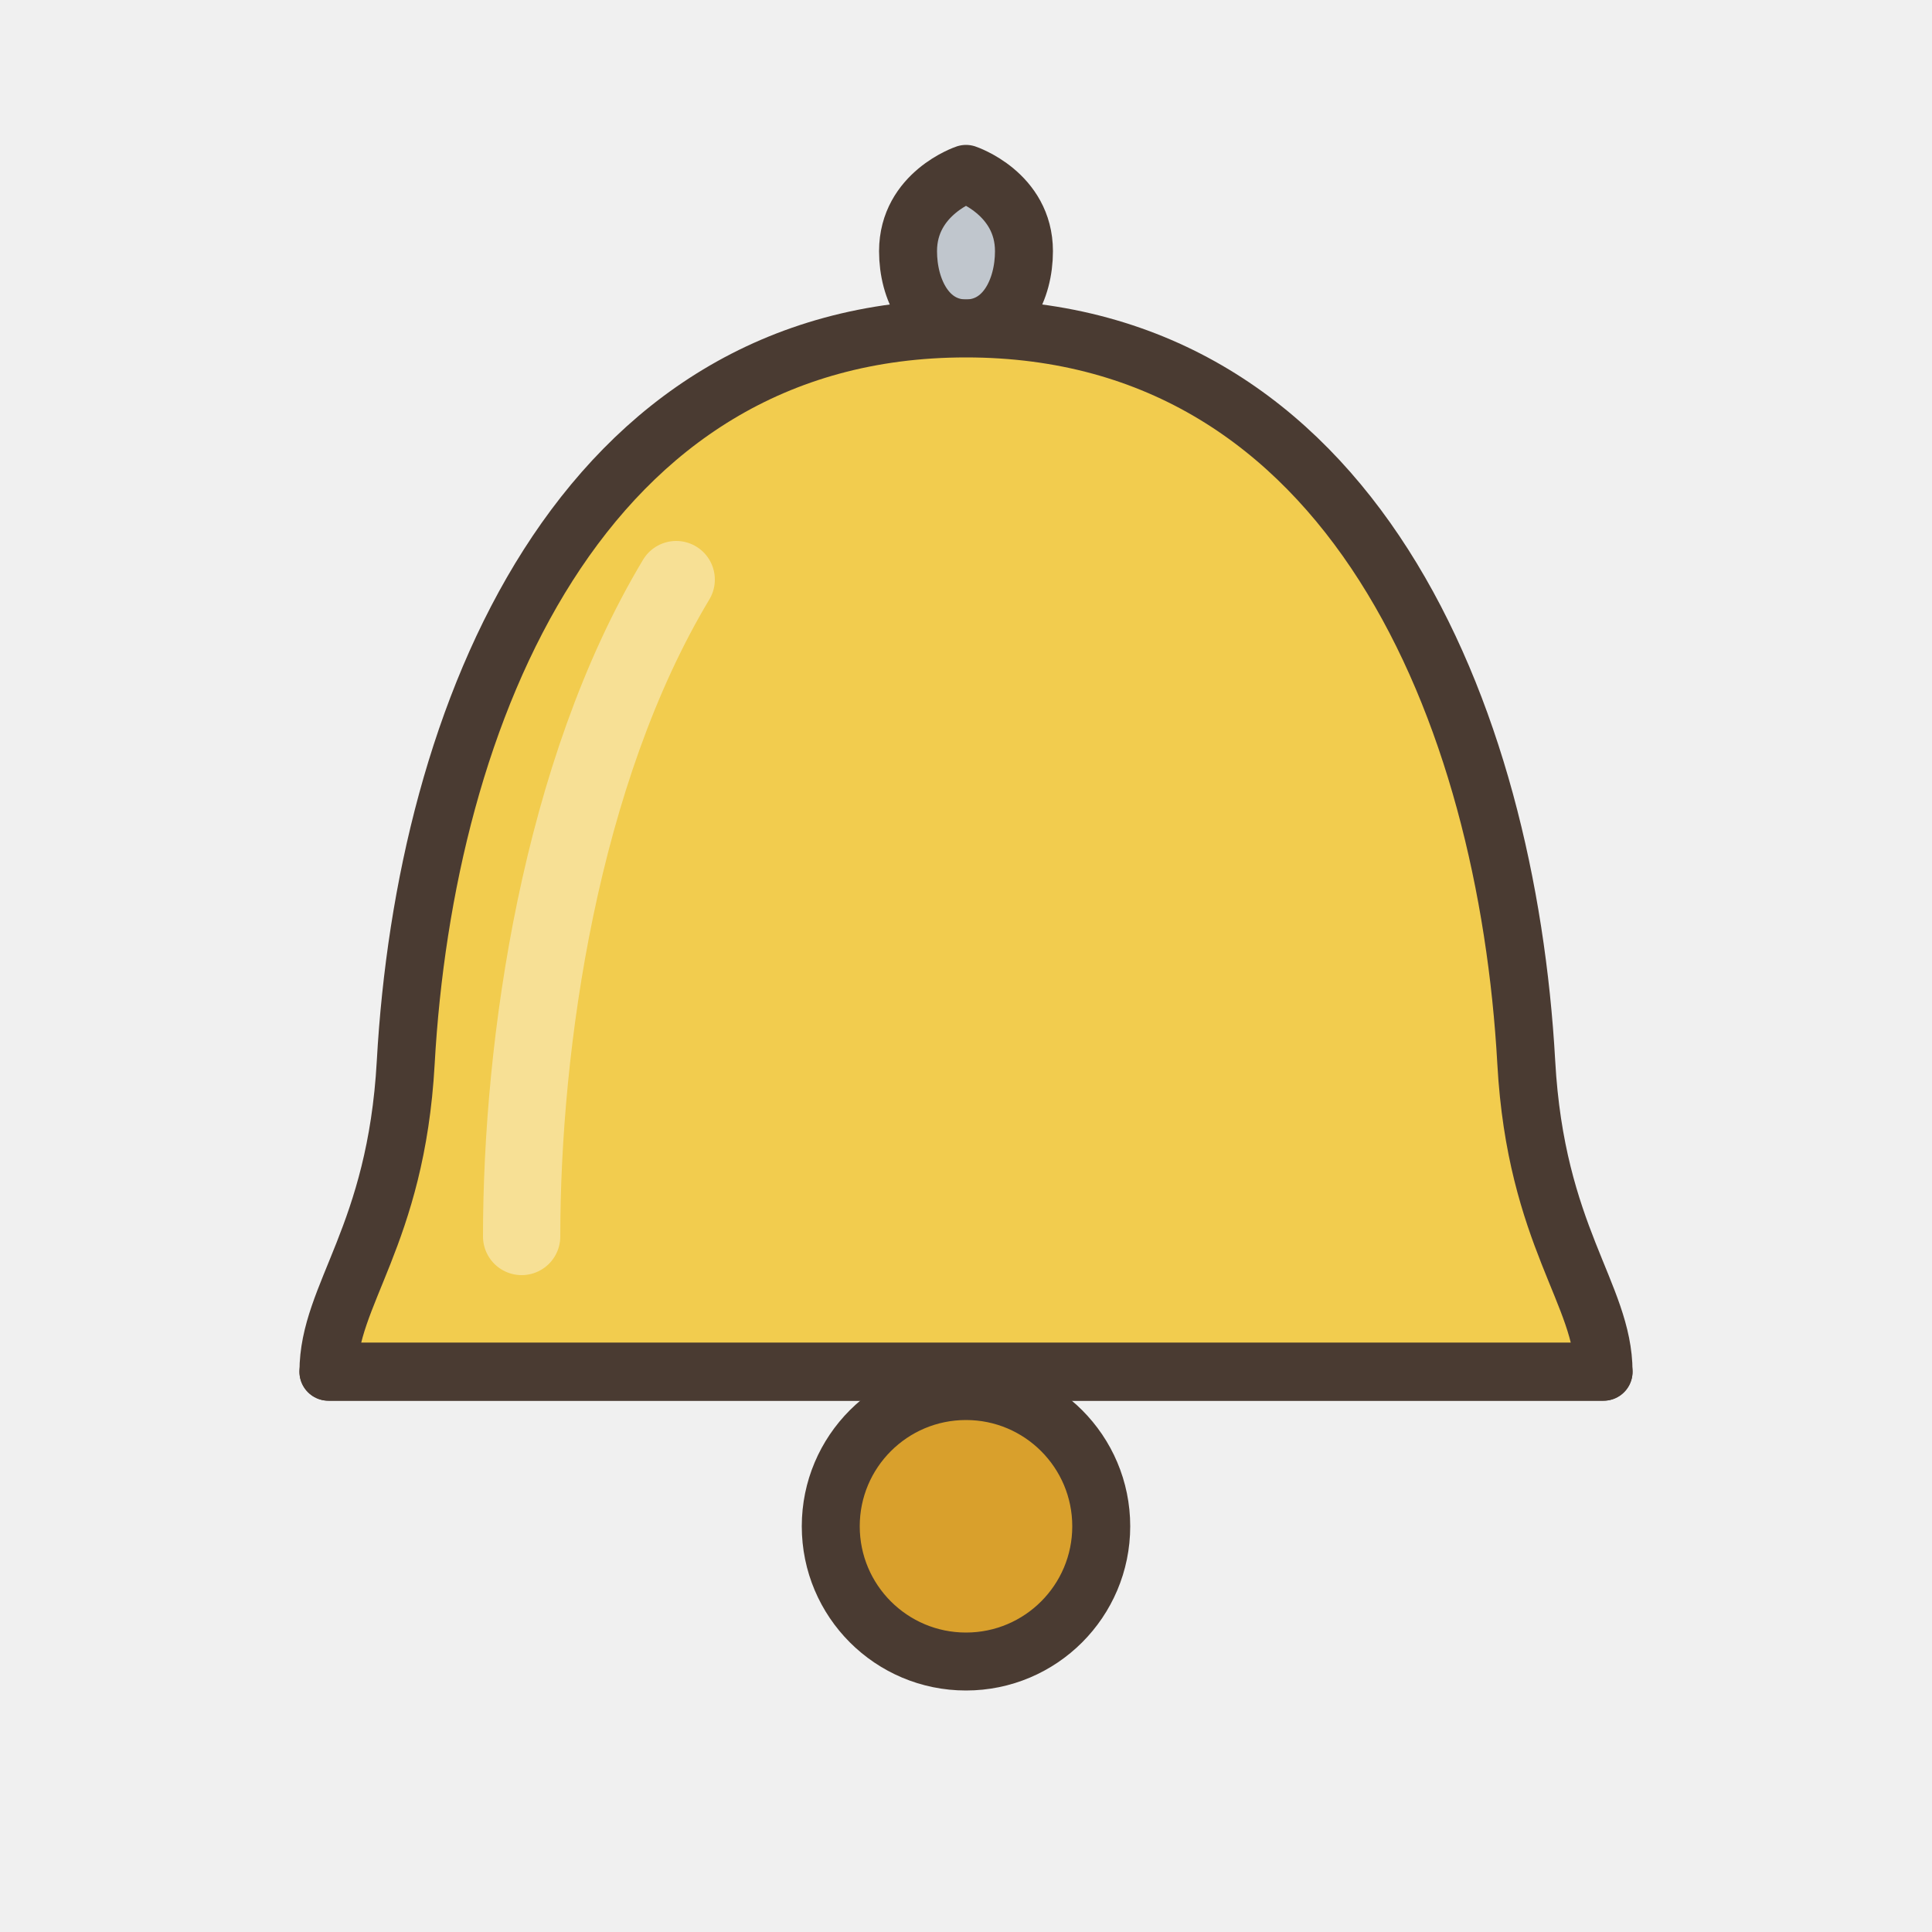
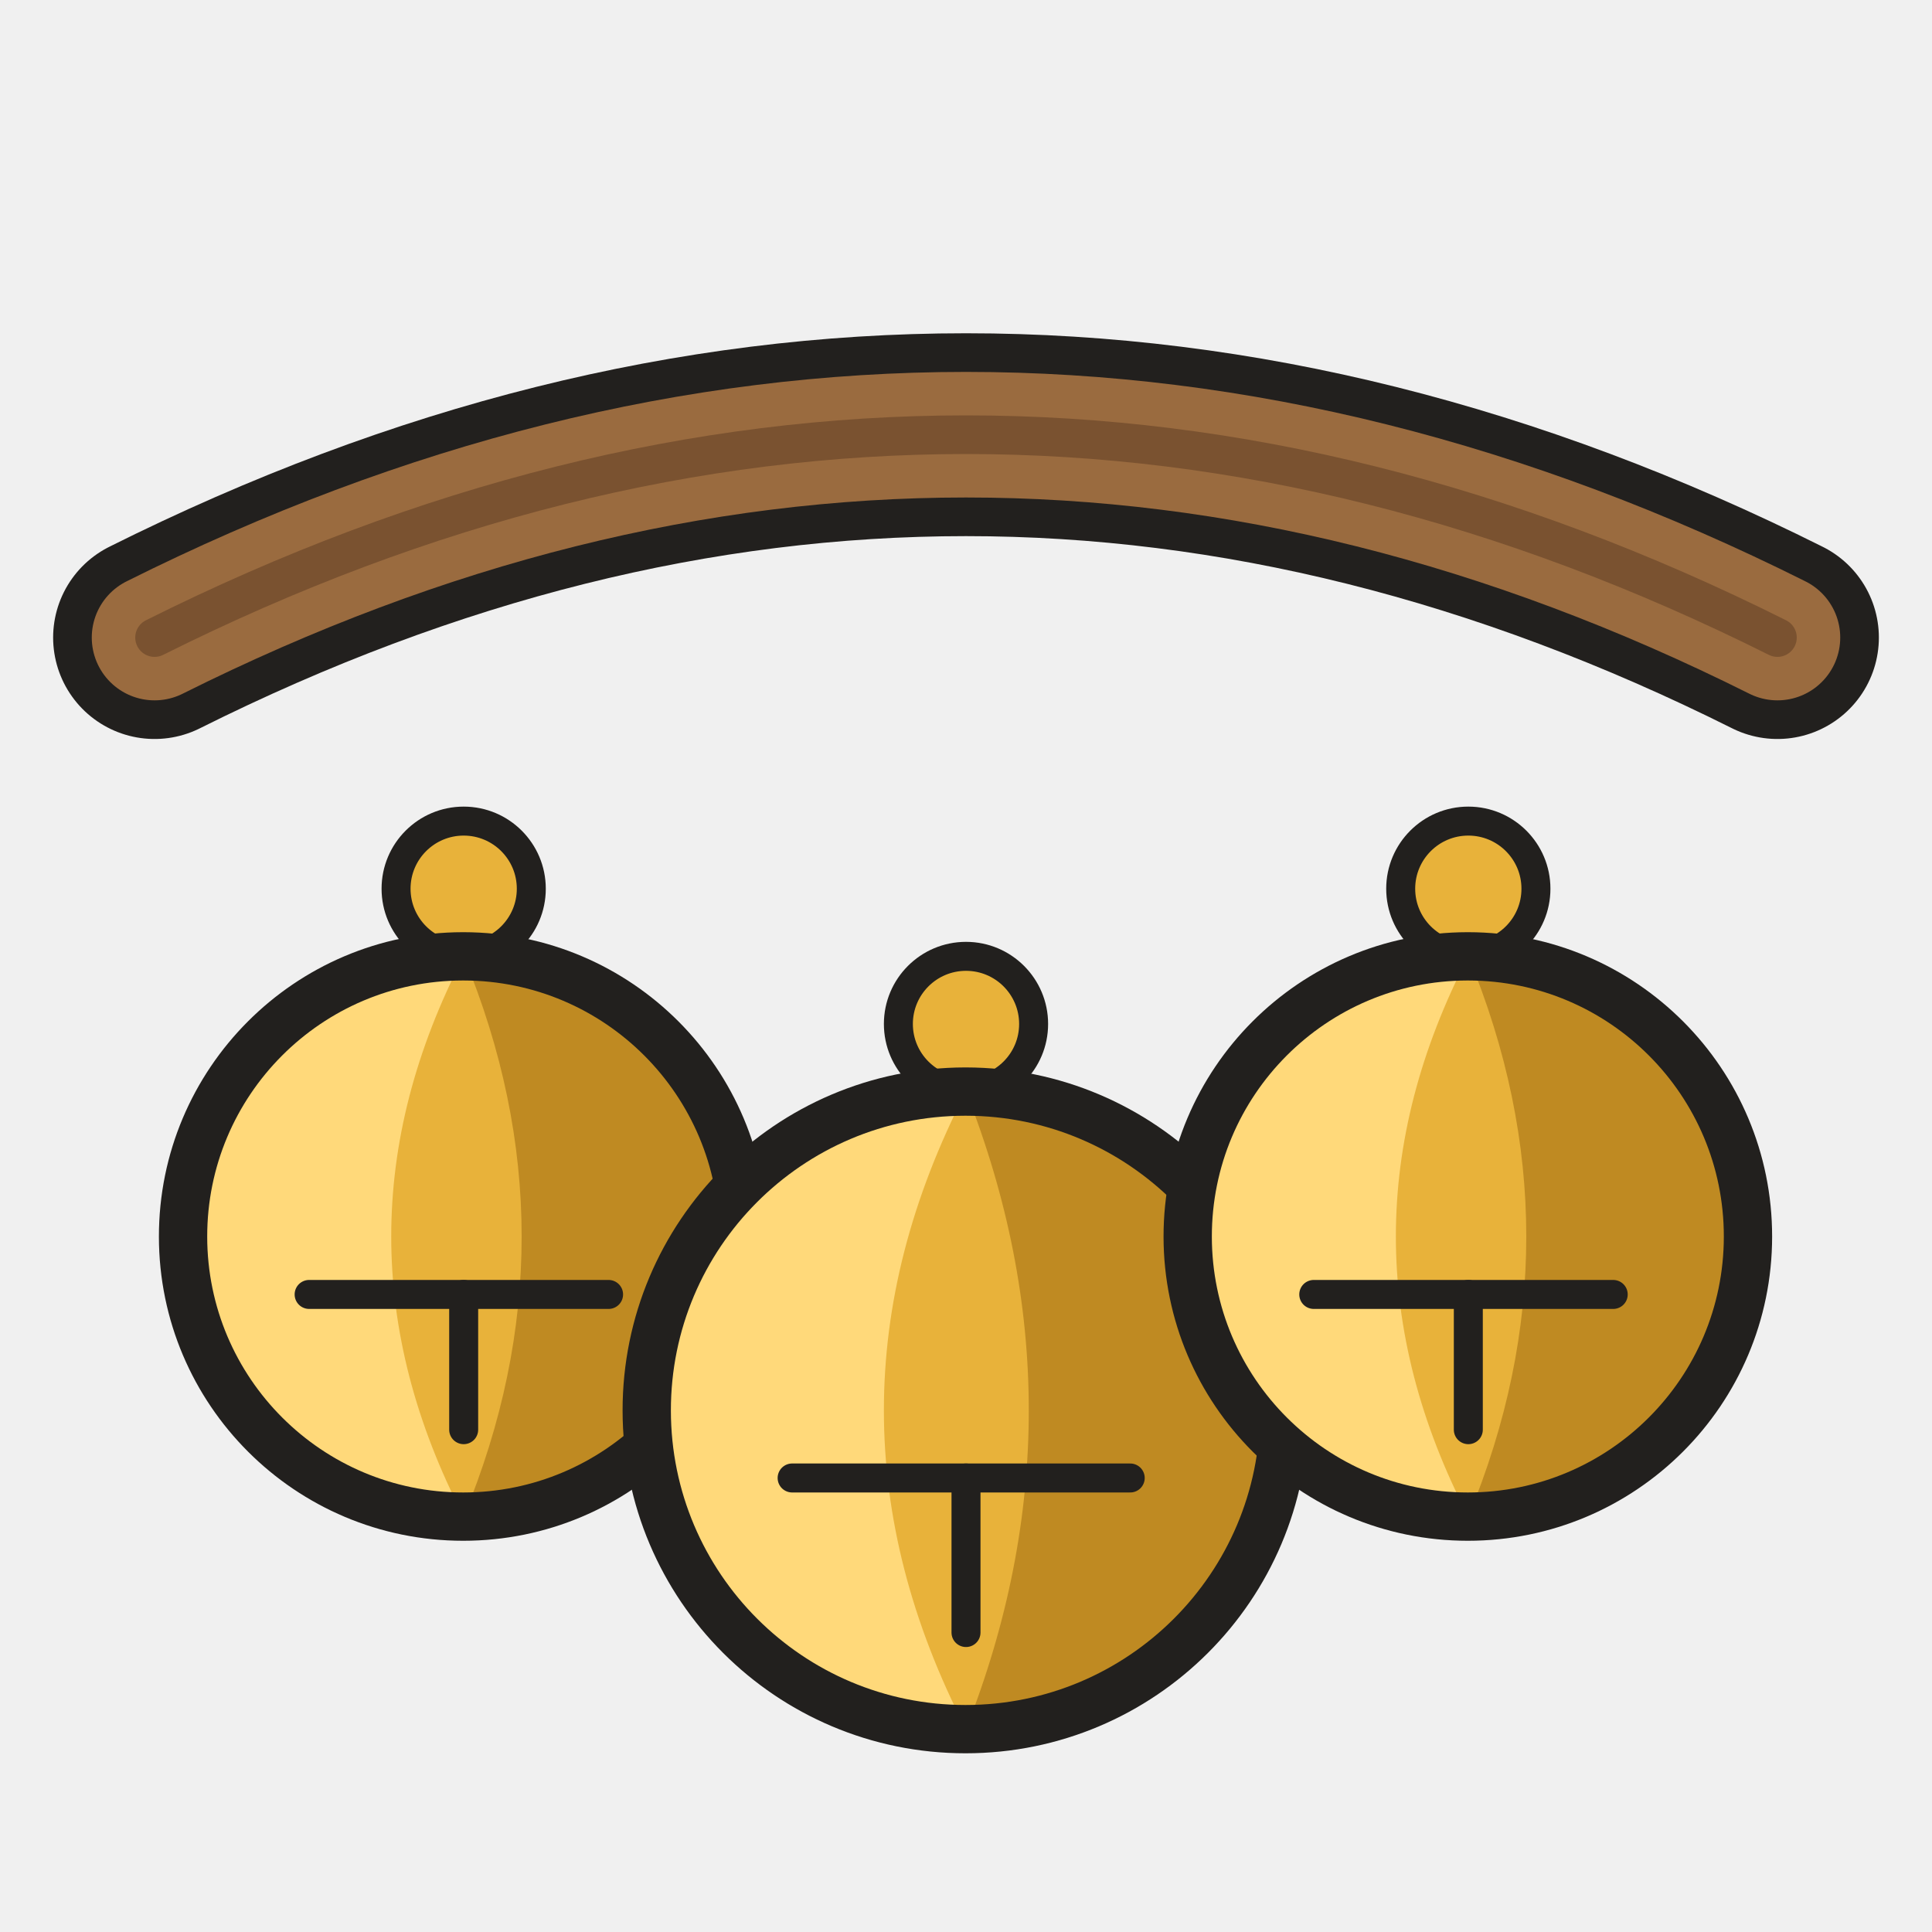
<svg xmlns="http://www.w3.org/2000/svg" viewBox="0 0 200 200" width="200" height="200">
-   <g stroke="#4a3b32" stroke-width="6" stroke-linejoin="round" stroke-linecap="round">
-     <path d="M100 34 C96 34 94 30 94 26 C94 20 100 18 100 18 C100 18 106 20 106 26 C106 30 104 34 100 34 Z" fill="#c0c6cd" />
-     <path d="M100 34 C60 34 44 74 42 110 C41 128 34 134 34 142 L166 142 C166 134 159 128 158 110 C156 74 140 34 100 34 Z" fill="#f2cc4e" />
-     <path d="M70 60 C58 80 54 108 54 128" fill="none" stroke="#fff" stroke-width="8" opacity=".4" />
-     <path d="M34 142 L166 142" />
-     <circle cx="100" cy="158" r="14" fill="#d9a02c" />
+   <g fill="none" stroke="#22201e" stroke-width="5.0" stroke-linecap="round" stroke-linejoin="round">
+     <path d="M16 66 Q100 24 184 66" fill="none" stroke="#22201e" stroke-width="21" />
+     <path d="M16 66 Q100 24 184 66" fill="none" stroke="#9a6b3f" stroke-width="13" />
+     <path d="M16 66 Q100 24 184 66" fill="none" stroke="#7a5230" stroke-width="4" />
+     <circle cx="48" cy="92" r="7" fill="#e8b23a" stroke="#22201e" stroke-width="3.0" />
+     <defs>
+       <clipPath id="c5">
+         <path d="M48 99 A29 29 0 1 1 47.9 99 Z" />
+       </clipPath>
+     </defs>
+     <path d="M48 99 A29 29 0 1 1 47.9 99 Z" fill="#e8b23a" stroke="none" />
+     <g clip-path="url(#c5)">
+       <path d="M48 99 A29 29 0 0 0 48 157 Q33 128 48 99 Z" fill="#ffd97a" stroke="none" />
+       <path d="M48 99 A29 29 0 0 1 48 157 Q60 128 48 99 Z" fill="#bf8a22" stroke="none" />
+     </g>
+     <path d="M48 99 A29 29 0 1 1 47.9 99 Z" fill="none" stroke="#22201e" stroke-width="5.0" />
+     <path d="M32 134 H63" fill="none" stroke="#22201e" stroke-width="3.0" />
+     <path d="M48 134 V148" fill="none" stroke="#22201e" stroke-width="3.0" />
+     <circle cx="100" cy="106" r="7" fill="#e8b23a" stroke="#22201e" stroke-width="3.0" />
+     <defs>
+       <clipPath id="c6">
+         <path d="M100 113 A33 33 0 1 1 99.9 113 Z" />
+       </clipPath>
+     </defs>
+     <path d="M100 113 A33 33 0 1 1 99.9 113 Z" fill="#e8b23a" stroke="none" />
+     <g clip-path="url(#c6)">
+       <path d="M100 113 A33 33 0 0 0 100 179 Q83 146 100 113 Z" fill="#ffd97a" stroke="none" />
+       <path d="M100 113 A33 33 0 0 1 100 179 Q113 146 100 113 Z" fill="#bf8a22" stroke="none" />
+     </g>
+     <path d="M100 113 A33 33 0 1 1 99.9 113 Z" fill="none" stroke="#22201e" stroke-width="5.0" />
+     <path d="M82 153 H117" fill="none" stroke="#22201e" stroke-width="3.0" />
+     <path d="M100 153 V169" fill="none" stroke="#22201e" stroke-width="3.0" />
+     <circle cx="152" cy="92" r="7" fill="#e8b23a" stroke="#22201e" stroke-width="3.0" />
+     <defs>
+       <clipPath id="c7">
+         <path d="M152 99 A29 29 0 1 1 151.9 99 Z" />
+       </clipPath>
+     </defs>
+     <path d="M152 99 A29 29 0 1 1 151.9 99 Z" fill="#e8b23a" stroke="none" />
+     <g clip-path="url(#c7)">
+       <path d="M152 99 A29 29 0 0 0 152 157 Q137 128 152 99 Z" fill="#ffd97a" stroke="none" />
+       <path d="M152 99 A29 29 0 0 1 152 157 Q164 128 152 99 Z" fill="#bf8a22" stroke="none" />
+     </g>
+     <path d="M152 99 A29 29 0 1 1 151.9 99 Z" fill="none" stroke="#22201e" stroke-width="5.0" />
+     <path d="M136 134 H167" fill="none" stroke="#22201e" stroke-width="3.0" />
+     <path d="M152 134 V148" fill="none" stroke="#22201e" stroke-width="3.0" />
  </g>
</svg>
